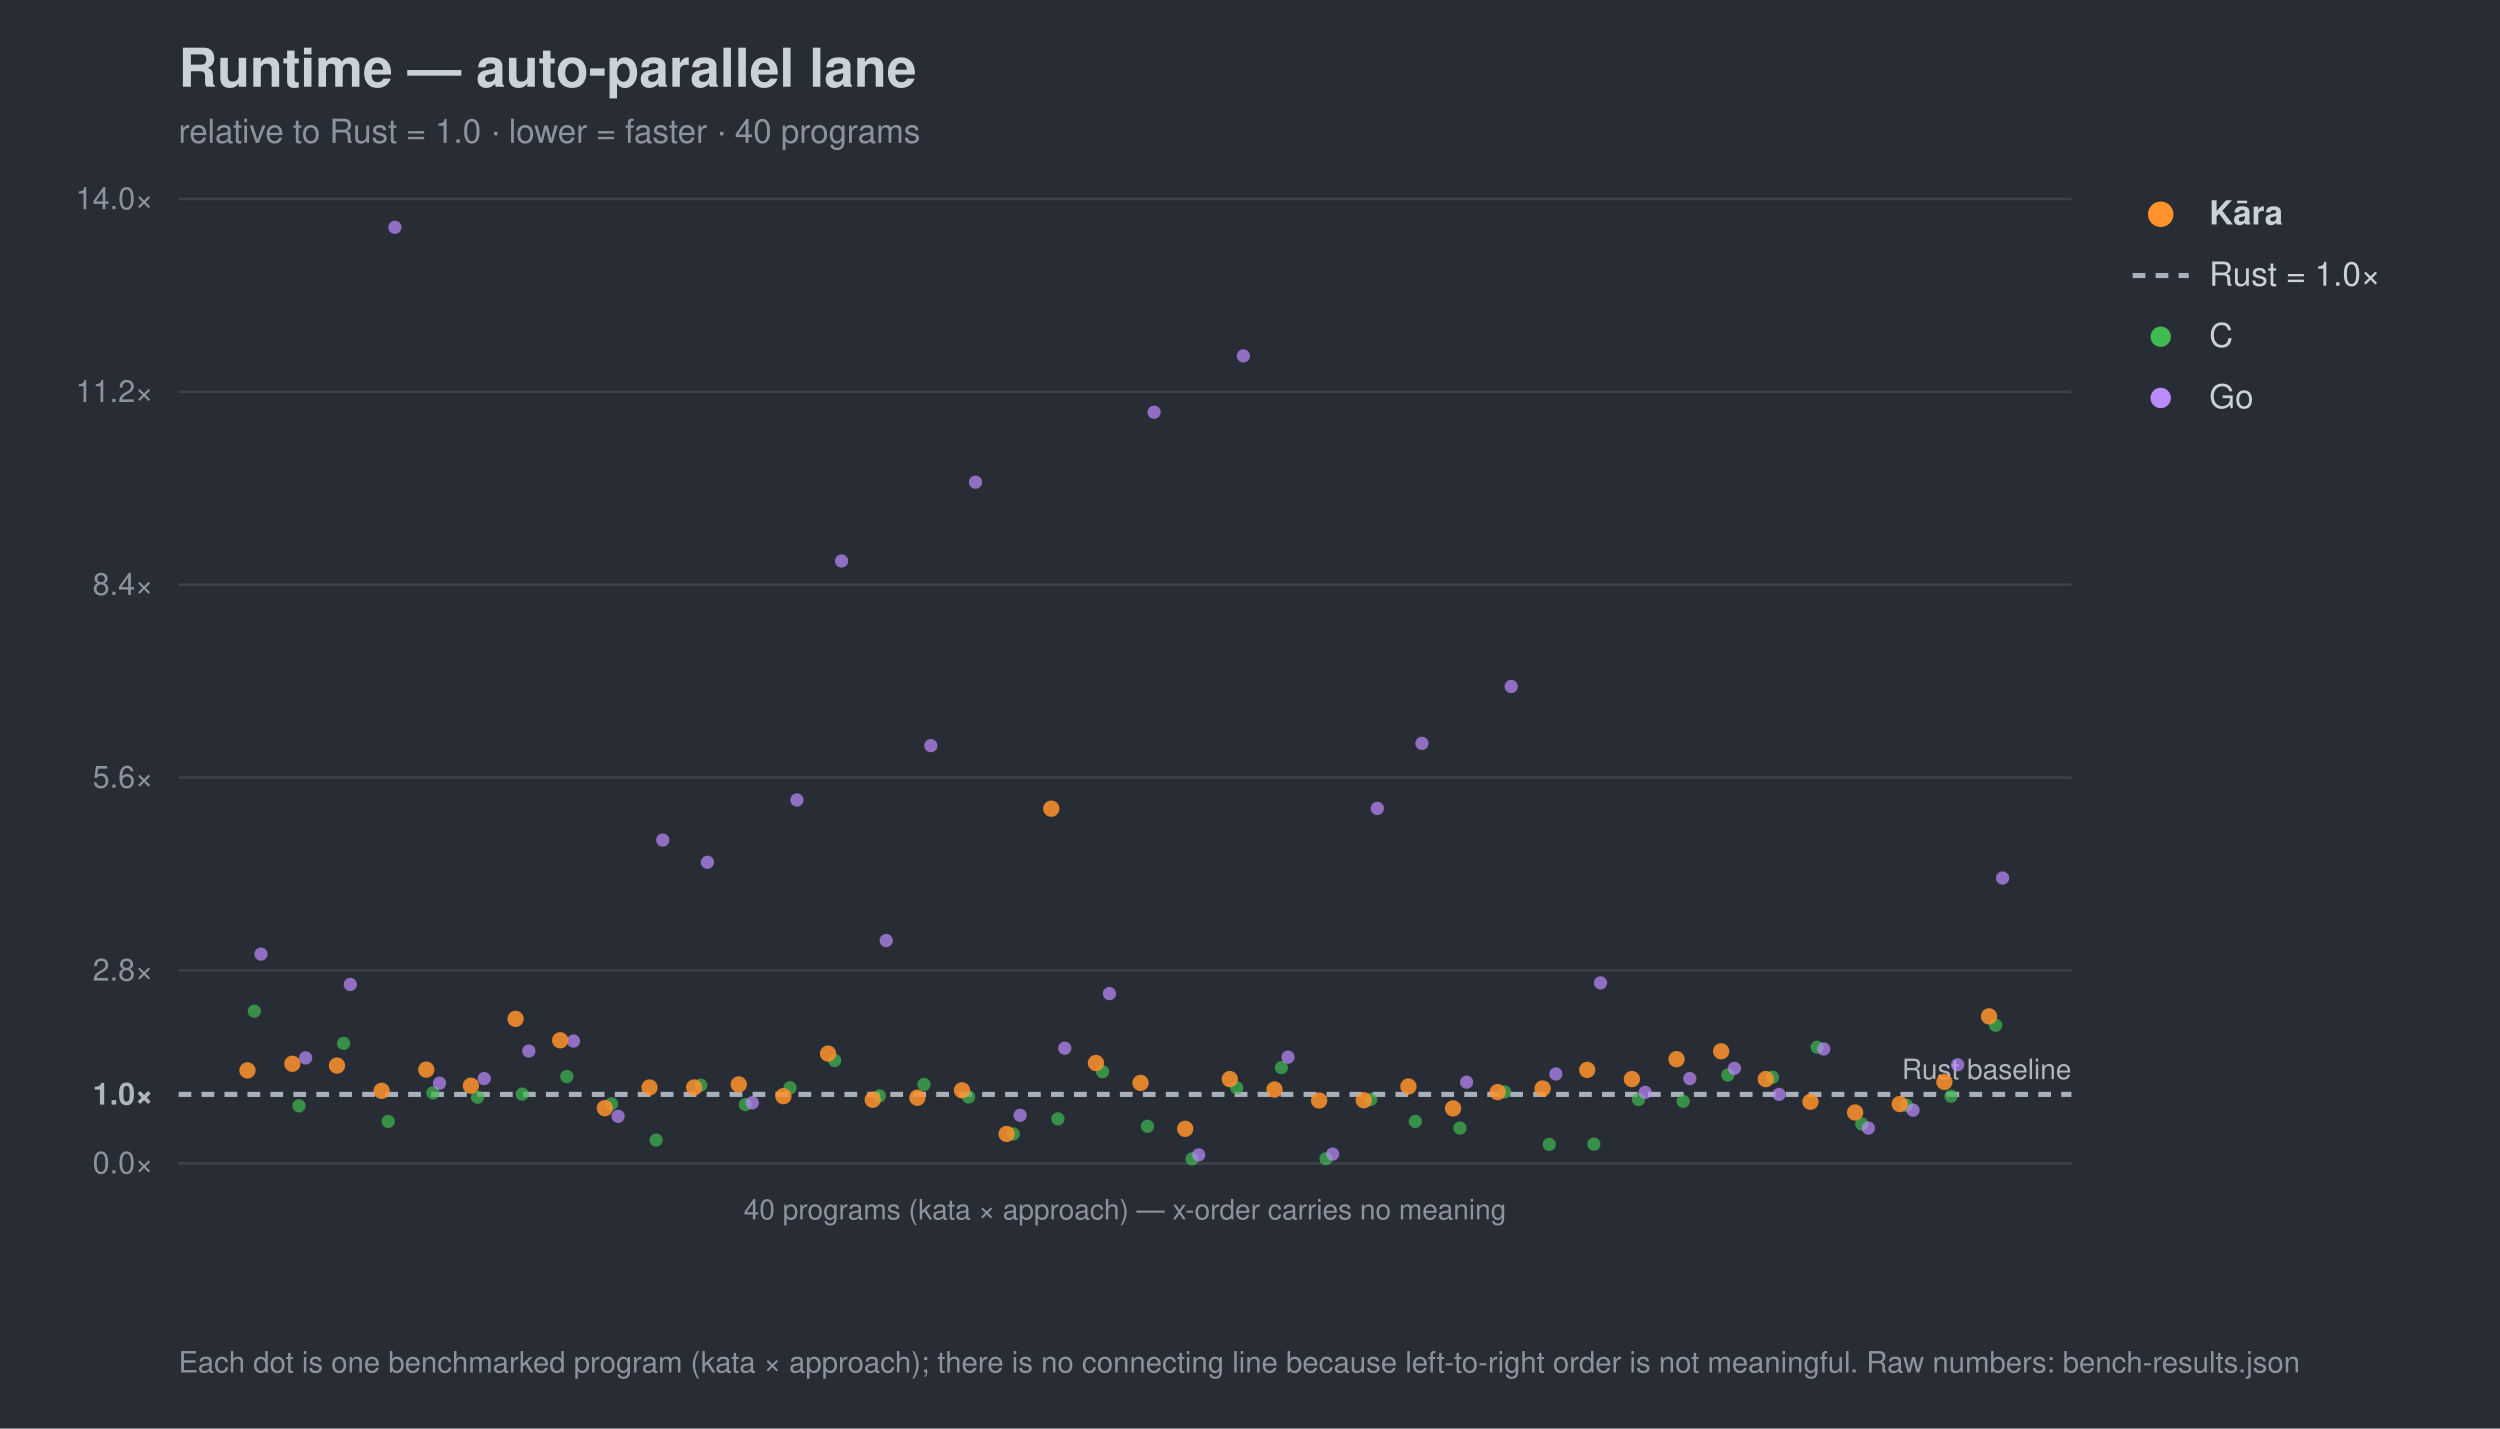
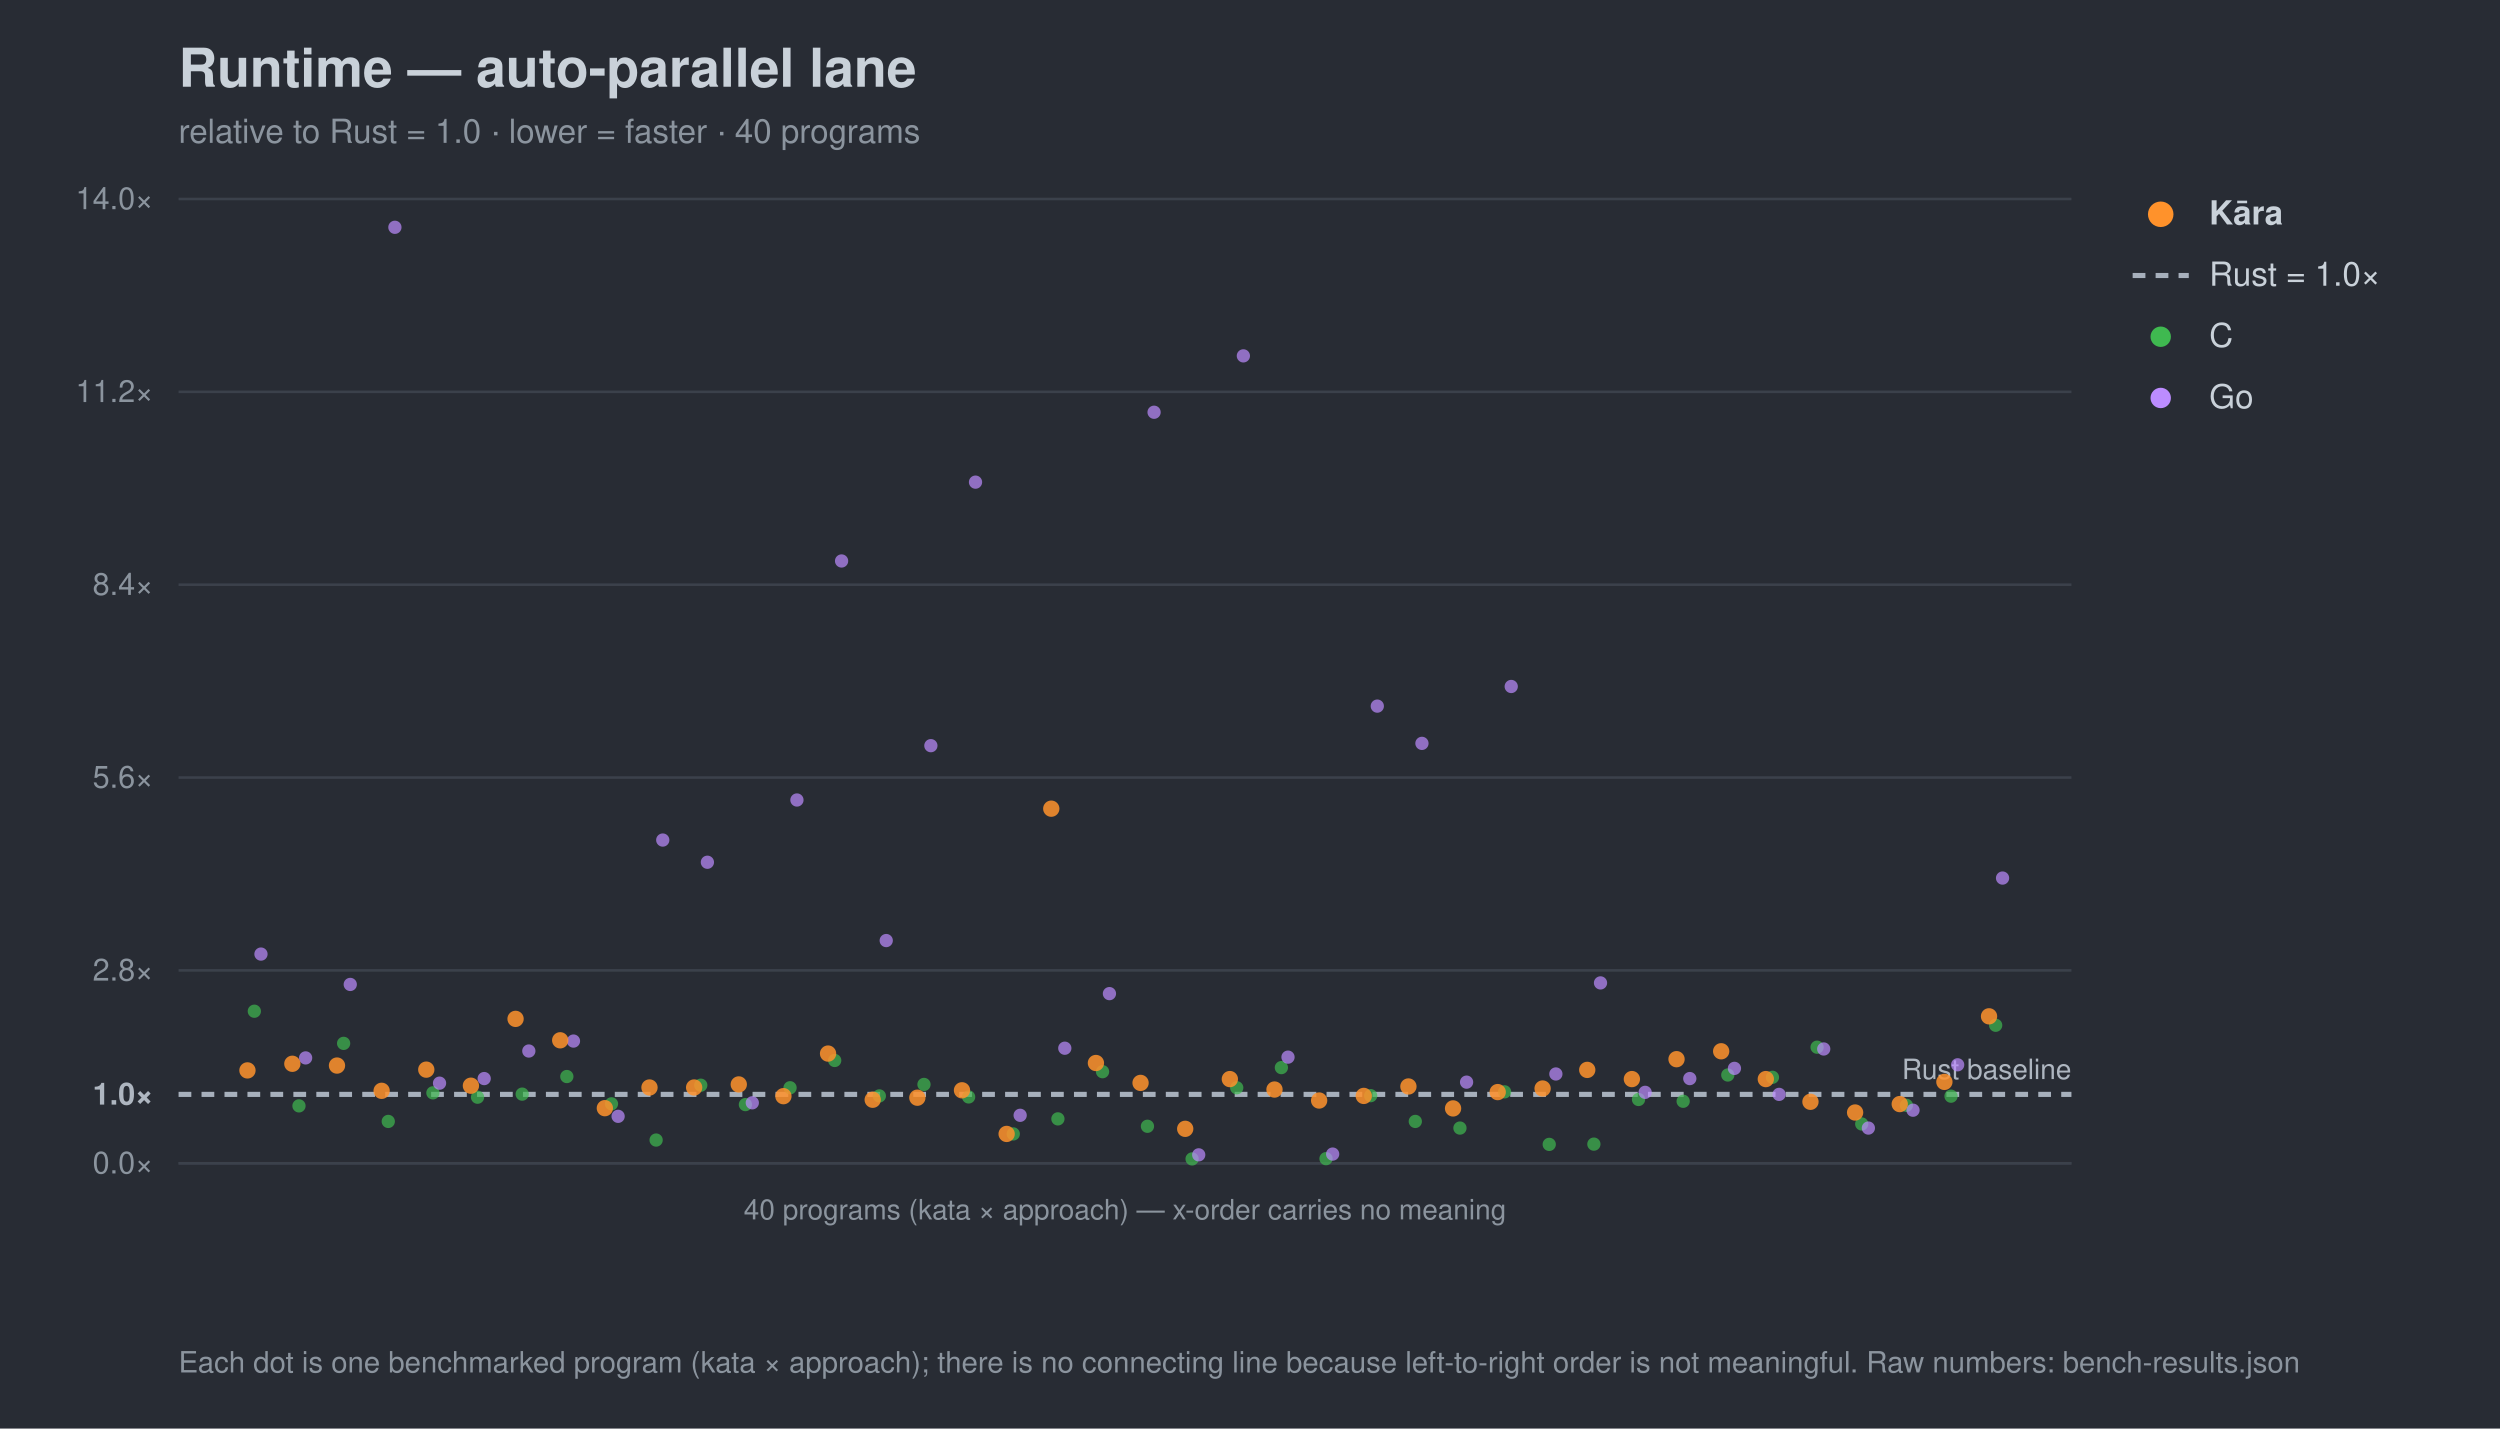
<svg xmlns="http://www.w3.org/2000/svg" width="980" height="560" viewBox="0 0 980 560" font-family="-apple-system,Segoe UI,Helvetica,Arial,sans-serif">
  <rect width="980" height="560" fill="#282c34" />
  <text x="70" y="34" font-size="21" font-weight="700" fill="#c9d1d9">Runtime — auto-parallel lane</text>
  <text x="70" y="56" font-size="13" fill="#8b949e">relative to Rust = 1.0 · lower = faster · 40 programs</text>
  <line x1="70" y1="456.0" x2="812" y2="456.0" stroke="#3b414b" stroke-width="1" />
  <text x="60" y="460.0" font-size="12" text-anchor="end" fill="#8b949e">0.0×</text>
  <line x1="70" y1="429.0" x2="812" y2="429.0" stroke="#a7b0bc" stroke-width="2" stroke-dasharray="5 4" />
  <text x="60" y="433.0" font-size="12" text-anchor="end" fill="#aeb6c0" font-weight="700">1.0×</text>
  <line x1="70" y1="380.4" x2="812" y2="380.4" stroke="#3b414b" stroke-width="1" />
  <text x="60" y="384.4" font-size="12" text-anchor="end" fill="#8b949e">2.8×</text>
  <line x1="70" y1="304.8" x2="812" y2="304.8" stroke="#3b414b" stroke-width="1" />
  <text x="60" y="308.8" font-size="12" text-anchor="end" fill="#8b949e">5.6×</text>
  <line x1="70" y1="229.2" x2="812" y2="229.2" stroke="#3b414b" stroke-width="1" />
  <text x="60" y="233.2" font-size="12" text-anchor="end" fill="#8b949e">8.4×</text>
  <line x1="70" y1="153.6" x2="812" y2="153.6" stroke="#3b414b" stroke-width="1" />
  <text x="60" y="157.6" font-size="12" text-anchor="end" fill="#8b949e">11.2×</text>
  <line x1="70" y1="78.0" x2="812" y2="78.0" stroke="#3b414b" stroke-width="1" />
  <text x="60" y="82.0" font-size="12" text-anchor="end" fill="#8b949e">14.0×</text>
  <text x="812" y="423.0" font-size="11" text-anchor="end" fill="#aeb6c0">Rust baseline</text>
  <line x1="70" y1="456" x2="812" y2="456" stroke="#3b414b" />
  <text x="441.0" y="478" font-size="11" text-anchor="middle" fill="#8b949e">40 programs (kata × approach) — x-order carries no meaning</text>
  <circle cx="99.7" cy="396.4" r="2.6" fill="#3fb950" opacity="0.7" />
  <circle cx="117.2" cy="433.5" r="2.6" fill="#3fb950" opacity="0.7" />
  <circle cx="134.7" cy="409.0" r="2.6" fill="#3fb950" opacity="0.7" />
  <circle cx="152.2" cy="439.6" r="2.6" fill="#3fb950" opacity="0.7" />
  <circle cx="169.7" cy="428.4" r="2.6" fill="#3fb950" opacity="0.7" />
  <circle cx="187.2" cy="430.1" r="2.6" fill="#3fb950" opacity="0.7" />
  <circle cx="204.7" cy="428.9" r="2.6" fill="#3fb950" opacity="0.7" />
  <circle cx="222.2" cy="422.0" r="2.6" fill="#3fb950" opacity="0.7" />
  <circle cx="239.7" cy="432.7" r="2.6" fill="#3fb950" opacity="0.7" />
  <circle cx="257.2" cy="446.9" r="2.6" fill="#3fb950" opacity="0.7" />
  <circle cx="274.7" cy="425.4" r="2.6" fill="#3fb950" opacity="0.7" />
  <circle cx="292.2" cy="433.0" r="2.6" fill="#3fb950" opacity="0.7" />
  <circle cx="309.7" cy="426.4" r="2.6" fill="#3fb950" opacity="0.7" />
  <circle cx="327.2" cy="415.7" r="2.6" fill="#3fb950" opacity="0.7" />
  <circle cx="344.7" cy="429.6" r="2.6" fill="#3fb950" opacity="0.7" />
  <circle cx="362.2" cy="425.1" r="2.6" fill="#3fb950" opacity="0.7" />
  <circle cx="379.7" cy="430.0" r="2.6" fill="#3fb950" opacity="0.7" />
  <circle cx="397.2" cy="444.5" r="2.6" fill="#3fb950" opacity="0.7" />
  <circle cx="414.7" cy="438.6" r="2.6" fill="#3fb950" opacity="0.7" />
  <circle cx="432.2" cy="420.1" r="2.6" fill="#3fb950" opacity="0.7" />
  <circle cx="449.8" cy="441.5" r="2.6" fill="#3fb950" opacity="0.7" />
  <circle cx="467.3" cy="454.3" r="2.6" fill="#3fb950" opacity="0.7" />
  <circle cx="484.8" cy="426.4" r="2.6" fill="#3fb950" opacity="0.7" />
  <circle cx="502.3" cy="418.5" r="2.6" fill="#3fb950" opacity="0.7" />
  <circle cx="519.8" cy="454.2" r="2.6" fill="#3fb950" opacity="0.7" />
-   <circle cx="537.3" cy="431.0" r="2.6" fill="#3fb950" opacity="0.7" />
+   <circle cx="537.3" cy="429.5" r="2.6" fill="#3fb950" opacity="0.7" />
  <circle cx="554.8" cy="439.6" r="2.6" fill="#3fb950" opacity="0.7" />
  <circle cx="572.3" cy="442.2" r="2.6" fill="#3fb950" opacity="0.7" />
  <circle cx="589.8" cy="428.0" r="2.6" fill="#3fb950" opacity="0.7" />
  <circle cx="607.3" cy="448.6" r="2.6" fill="#3fb950" opacity="0.7" />
  <circle cx="624.8" cy="448.5" r="2.6" fill="#3fb950" opacity="0.7" />
  <circle cx="642.3" cy="431.0" r="2.6" fill="#3fb950" opacity="0.7" />
  <circle cx="659.8" cy="431.7" r="2.6" fill="#3fb950" opacity="0.7" />
  <circle cx="677.3" cy="421.4" r="2.6" fill="#3fb950" opacity="0.7" />
  <circle cx="694.8" cy="422.3" r="2.6" fill="#3fb950" opacity="0.7" />
  <circle cx="712.3" cy="410.5" r="2.6" fill="#3fb950" opacity="0.7" />
  <circle cx="729.8" cy="440.6" r="2.6" fill="#3fb950" opacity="0.7" />
  <circle cx="747.3" cy="433.3" r="2.6" fill="#3fb950" opacity="0.7" />
  <circle cx="764.8" cy="429.7" r="2.6" fill="#3fb950" opacity="0.7" />
  <circle cx="782.3" cy="401.9" r="2.6" fill="#3fb950" opacity="0.7" />
  <circle cx="102.3" cy="374.0" r="2.6" fill="#bc8cff" opacity="0.7" />
  <circle cx="119.8" cy="414.7" r="2.6" fill="#bc8cff" opacity="0.7" />
  <circle cx="137.3" cy="385.9" r="2.6" fill="#bc8cff" opacity="0.7" />
  <circle cx="154.8" cy="89.1" r="2.6" fill="#bc8cff" opacity="0.7" />
  <circle cx="172.3" cy="424.6" r="2.6" fill="#bc8cff" opacity="0.7" />
  <circle cx="189.8" cy="422.8" r="2.6" fill="#bc8cff" opacity="0.7" />
  <circle cx="207.3" cy="412.0" r="2.6" fill="#bc8cff" opacity="0.7" />
  <circle cx="224.8" cy="408.1" r="2.6" fill="#bc8cff" opacity="0.7" />
  <circle cx="242.3" cy="437.6" r="2.6" fill="#bc8cff" opacity="0.7" />
  <circle cx="259.8" cy="329.3" r="2.6" fill="#bc8cff" opacity="0.7" />
  <circle cx="277.3" cy="338.0" r="2.6" fill="#bc8cff" opacity="0.7" />
  <circle cx="294.9" cy="432.3" r="2.6" fill="#bc8cff" opacity="0.7" />
  <circle cx="312.4" cy="313.6" r="2.6" fill="#bc8cff" opacity="0.7" />
  <circle cx="329.9" cy="219.9" r="2.6" fill="#bc8cff" opacity="0.7" />
  <circle cx="347.4" cy="368.7" r="2.6" fill="#bc8cff" opacity="0.7" />
  <circle cx="364.9" cy="292.3" r="2.6" fill="#bc8cff" opacity="0.7" />
  <circle cx="382.4" cy="189.0" r="2.6" fill="#bc8cff" opacity="0.7" />
  <circle cx="399.9" cy="437.2" r="2.6" fill="#bc8cff" opacity="0.7" />
  <circle cx="417.4" cy="410.9" r="2.6" fill="#bc8cff" opacity="0.7" />
  <circle cx="434.9" cy="389.5" r="2.6" fill="#bc8cff" opacity="0.7" />
  <circle cx="452.4" cy="161.6" r="2.6" fill="#bc8cff" opacity="0.7" />
  <circle cx="469.9" cy="452.7" r="2.6" fill="#bc8cff" opacity="0.7" />
  <circle cx="487.4" cy="139.5" r="2.6" fill="#bc8cff" opacity="0.7" />
  <circle cx="504.9" cy="414.4" r="2.6" fill="#bc8cff" opacity="0.7" />
  <circle cx="522.4" cy="452.4" r="2.6" fill="#bc8cff" opacity="0.7" />
-   <circle cx="539.9" cy="316.9" r="2.6" fill="#bc8cff" opacity="0.7" />
+   <circle cx="539.9" cy="276.8" r="2.6" fill="#bc8cff" opacity="0.7" />
  <circle cx="557.4" cy="291.4" r="2.6" fill="#bc8cff" opacity="0.7" />
  <circle cx="574.9" cy="424.2" r="2.6" fill="#bc8cff" opacity="0.7" />
  <circle cx="592.4" cy="269.1" r="2.6" fill="#bc8cff" opacity="0.7" />
  <circle cx="609.9" cy="421.0" r="2.6" fill="#bc8cff" opacity="0.7" />
  <circle cx="627.4" cy="385.3" r="2.6" fill="#bc8cff" opacity="0.7" />
  <circle cx="644.9" cy="428.2" r="2.6" fill="#bc8cff" opacity="0.7" />
  <circle cx="662.4" cy="422.8" r="2.6" fill="#bc8cff" opacity="0.7" />
  <circle cx="679.9" cy="418.8" r="2.6" fill="#bc8cff" opacity="0.7" />
  <circle cx="697.4" cy="429.0" r="2.6" fill="#bc8cff" opacity="0.7" />
  <circle cx="714.9" cy="411.2" r="2.6" fill="#bc8cff" opacity="0.7" />
  <circle cx="732.4" cy="442.2" r="2.6" fill="#bc8cff" opacity="0.7" />
  <circle cx="749.9" cy="435.2" r="2.6" fill="#bc8cff" opacity="0.7" />
  <circle cx="767.4" cy="417.4" r="2.6" fill="#bc8cff" opacity="0.7" />
  <circle cx="785.0" cy="344.2" r="2.6" fill="#bc8cff" opacity="0.7" />
  <circle cx="97.0" cy="419.6" r="3.2" fill="#ff922b" opacity="0.85" />
  <circle cx="114.6" cy="417.0" r="3.2" fill="#ff922b" opacity="0.85" />
  <circle cx="132.1" cy="417.7" r="3.2" fill="#ff922b" opacity="0.85" />
  <circle cx="149.6" cy="427.6" r="3.2" fill="#ff922b" opacity="0.85" />
  <circle cx="167.1" cy="419.3" r="3.2" fill="#ff922b" opacity="0.85" />
  <circle cx="184.6" cy="425.6" r="3.2" fill="#ff922b" opacity="0.85" />
  <circle cx="202.1" cy="399.4" r="3.2" fill="#ff922b" opacity="0.85" />
  <circle cx="219.6" cy="407.8" r="3.2" fill="#ff922b" opacity="0.85" />
  <circle cx="237.1" cy="434.4" r="3.2" fill="#ff922b" opacity="0.85" />
  <circle cx="254.6" cy="426.3" r="3.2" fill="#ff922b" opacity="0.85" />
  <circle cx="272.1" cy="426.3" r="3.2" fill="#ff922b" opacity="0.85" />
  <circle cx="289.6" cy="425.1" r="3.2" fill="#ff922b" opacity="0.85" />
  <circle cx="307.1" cy="429.7" r="3.2" fill="#ff922b" opacity="0.85" />
  <circle cx="324.6" cy="413.0" r="3.2" fill="#ff922b" opacity="0.85" />
  <circle cx="342.1" cy="431.1" r="3.2" fill="#ff922b" opacity="0.85" />
  <circle cx="359.6" cy="430.3" r="3.2" fill="#ff922b" opacity="0.85" />
  <circle cx="377.1" cy="427.4" r="3.2" fill="#ff922b" opacity="0.85" />
  <circle cx="394.6" cy="444.5" r="3.2" fill="#ff922b" opacity="0.85" />
  <circle cx="412.1" cy="317.0" r="3.2" fill="#ff922b" opacity="0.85" />
  <circle cx="429.6" cy="416.7" r="3.2" fill="#ff922b" opacity="0.85" />
  <circle cx="447.1" cy="424.5" r="3.2" fill="#ff922b" opacity="0.85" />
  <circle cx="464.6" cy="442.5" r="3.2" fill="#ff922b" opacity="0.85" />
  <circle cx="482.1" cy="423.0" r="3.2" fill="#ff922b" opacity="0.85" />
  <circle cx="499.6" cy="427.1" r="3.2" fill="#ff922b" opacity="0.85" />
  <circle cx="517.1" cy="431.4" r="3.2" fill="#ff922b" opacity="0.85" />
-   <circle cx="534.6" cy="431.3" r="3.2" fill="#ff922b" opacity="0.85" />
+   <circle cx="534.6" cy="429.6" r="3.2" fill="#ff922b" opacity="0.85" />
  <circle cx="552.1" cy="425.9" r="3.2" fill="#ff922b" opacity="0.85" />
  <circle cx="569.6" cy="434.5" r="3.2" fill="#ff922b" opacity="0.85" />
  <circle cx="587.1" cy="428.1" r="3.2" fill="#ff922b" opacity="0.85" />
  <circle cx="604.7" cy="426.7" r="3.2" fill="#ff922b" opacity="0.85" />
  <circle cx="622.2" cy="419.4" r="3.2" fill="#ff922b" opacity="0.85" />
  <circle cx="639.7" cy="423.0" r="3.2" fill="#ff922b" opacity="0.85" />
  <circle cx="657.2" cy="415.2" r="3.2" fill="#ff922b" opacity="0.85" />
  <circle cx="674.7" cy="412.1" r="3.2" fill="#ff922b" opacity="0.85" />
  <circle cx="692.2" cy="423.0" r="3.2" fill="#ff922b" opacity="0.85" />
  <circle cx="709.7" cy="431.9" r="3.2" fill="#ff922b" opacity="0.85" />
  <circle cx="727.2" cy="436.1" r="3.2" fill="#ff922b" opacity="0.85" />
  <circle cx="744.7" cy="432.8" r="3.2" fill="#ff922b" opacity="0.85" />
  <circle cx="762.2" cy="424.1" r="3.2" fill="#ff922b" opacity="0.85" />
  <circle cx="779.7" cy="398.4" r="3.2" fill="#ff922b" opacity="0.85" />
  <circle cx="847" cy="84" r="5" fill="#ff922b" />
  <text x="866" y="88" font-size="13" fill="#c9d1d9" font-weight="700">Kāra</text>
  <line x1="836" y1="108" x2="858" y2="108" stroke="#a7b0bc" stroke-width="2" stroke-dasharray="5 4" />
  <text x="866" y="112" font-size="13" fill="#c9d1d9" font-weight="400">Rust = 1.0×</text>
  <circle cx="847" cy="132" r="4" fill="#3fb950" />
  <text x="866" y="136" font-size="13" fill="#c9d1d9" font-weight="400">C</text>
  <circle cx="847" cy="156" r="4" fill="#bc8cff" />
  <text x="866" y="160" font-size="13" fill="#c9d1d9" font-weight="400">Go</text>
  <text x="70" y="538" font-size="11.5" fill="#8b949e">Each dot is one benchmarked program (kata × approach); there is no connecting line because left-to-right order is not meaningful. Raw numbers: bench-results.json</text>
</svg>
